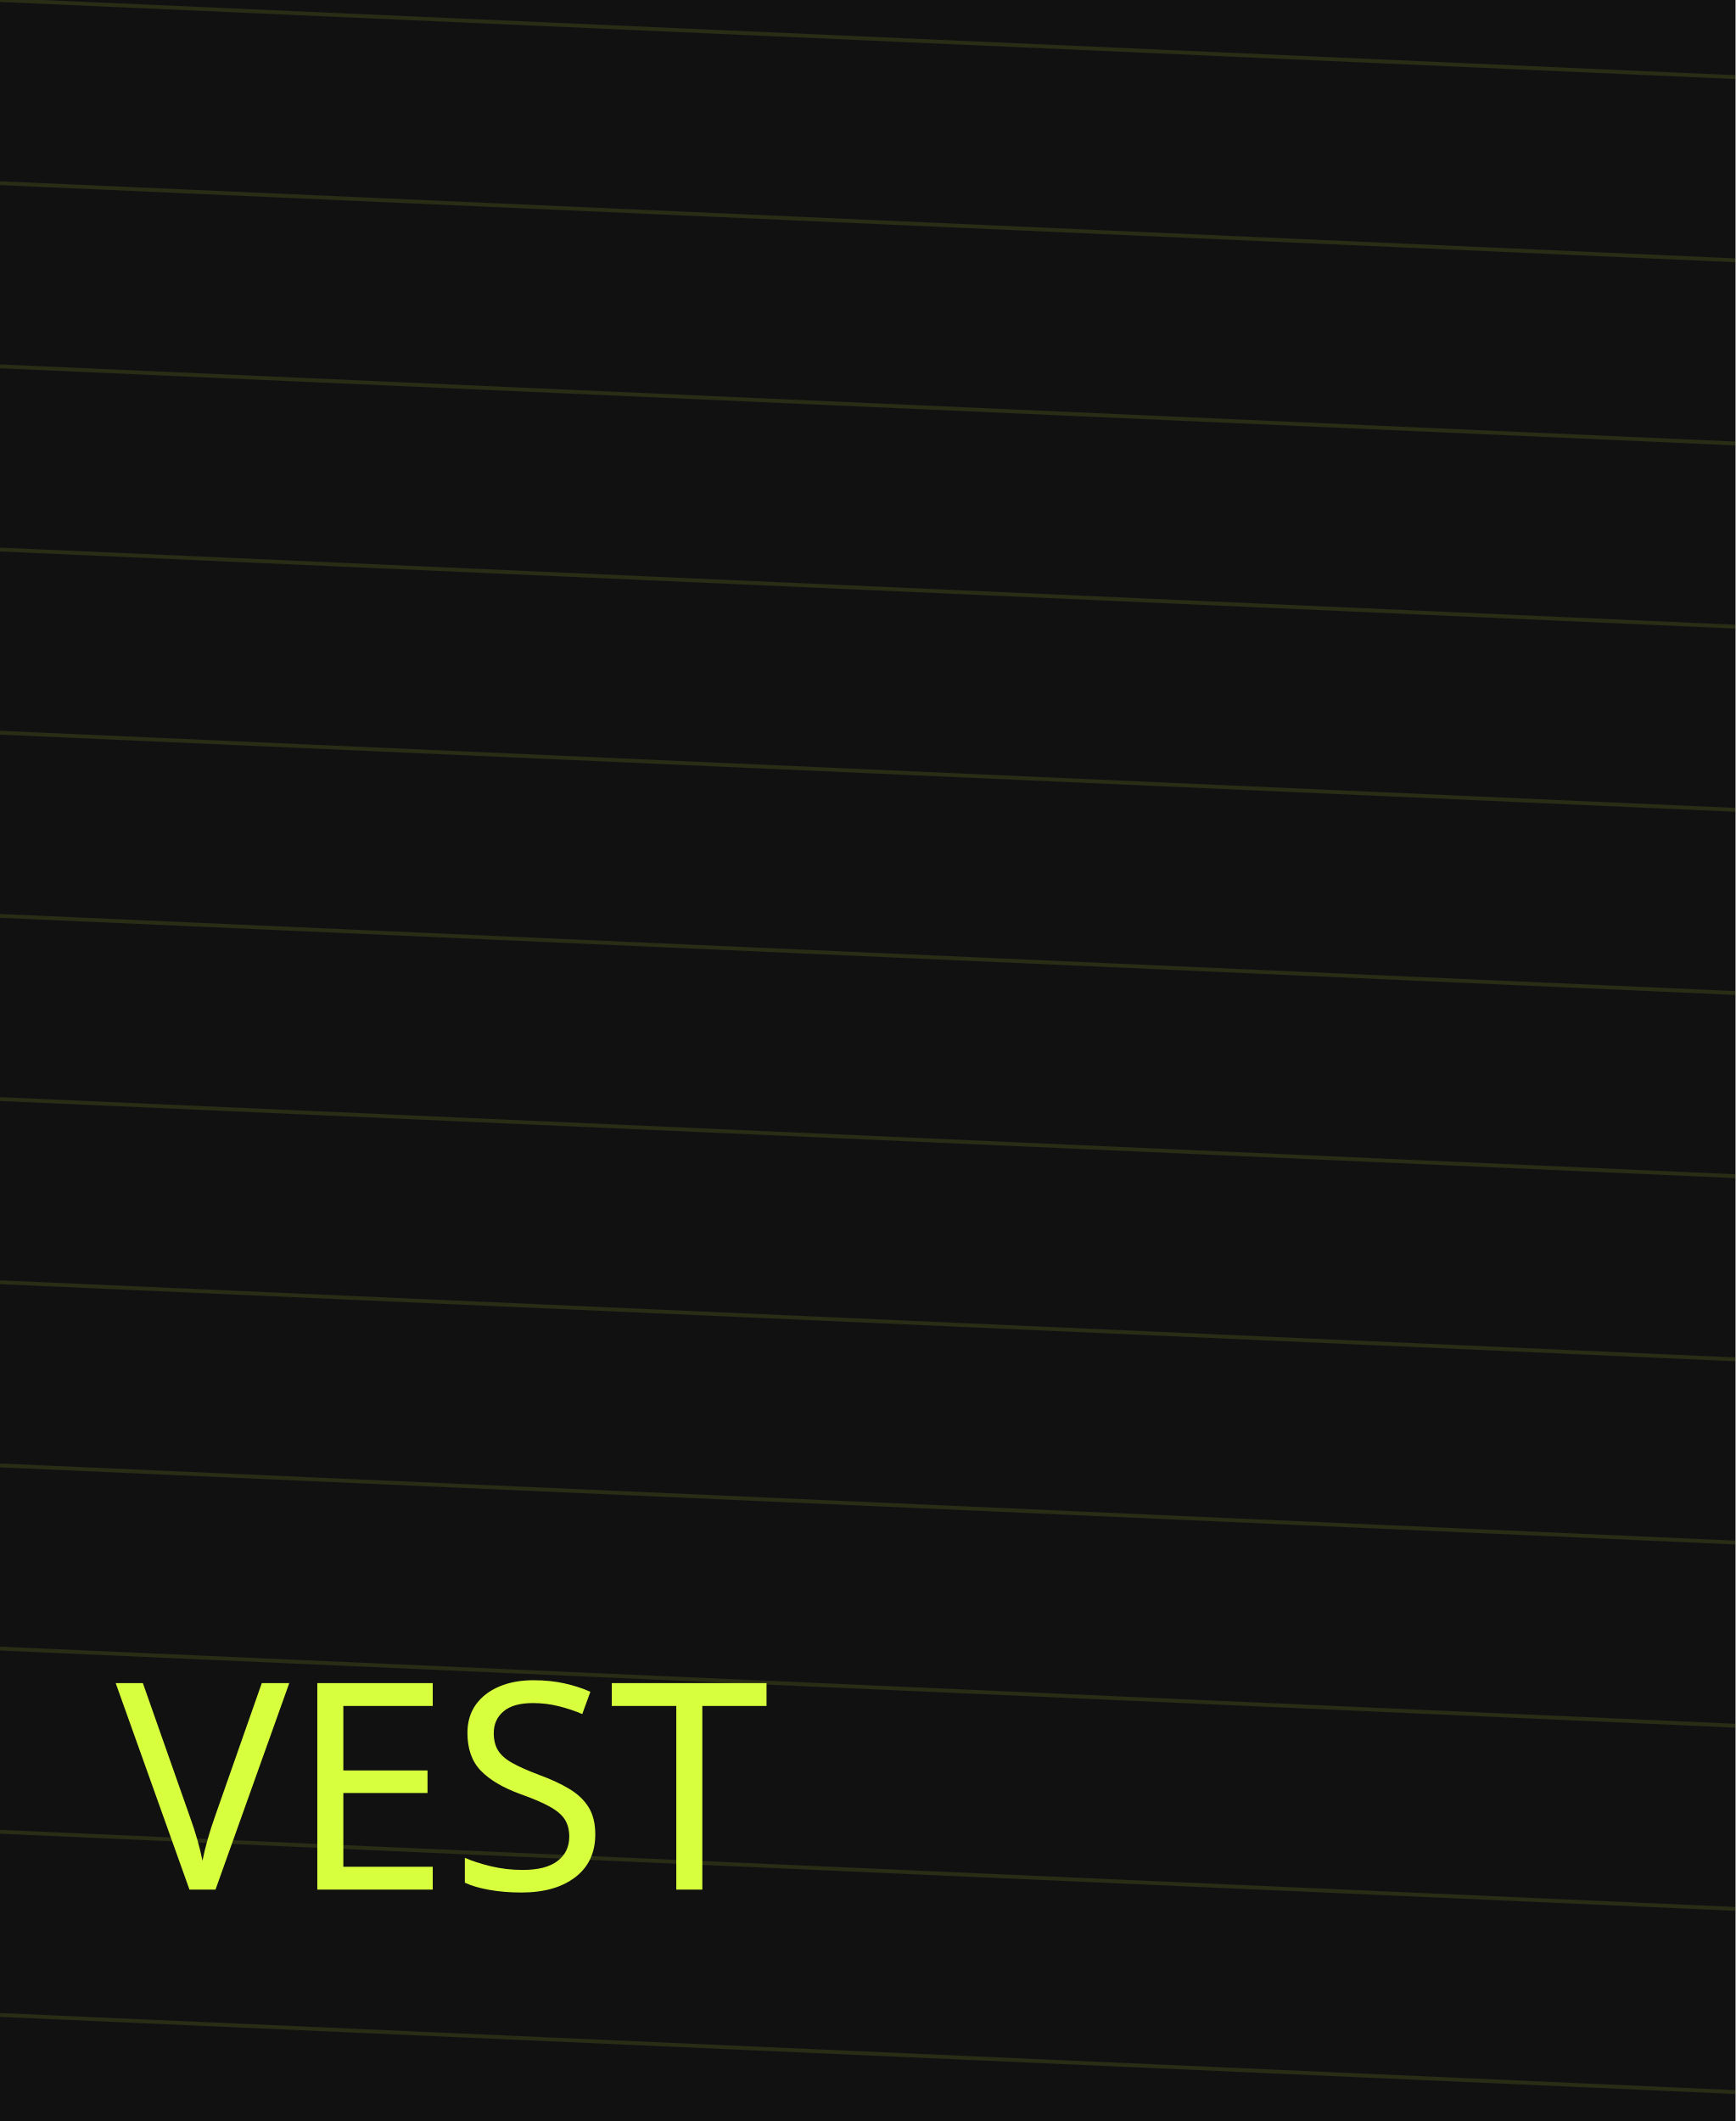
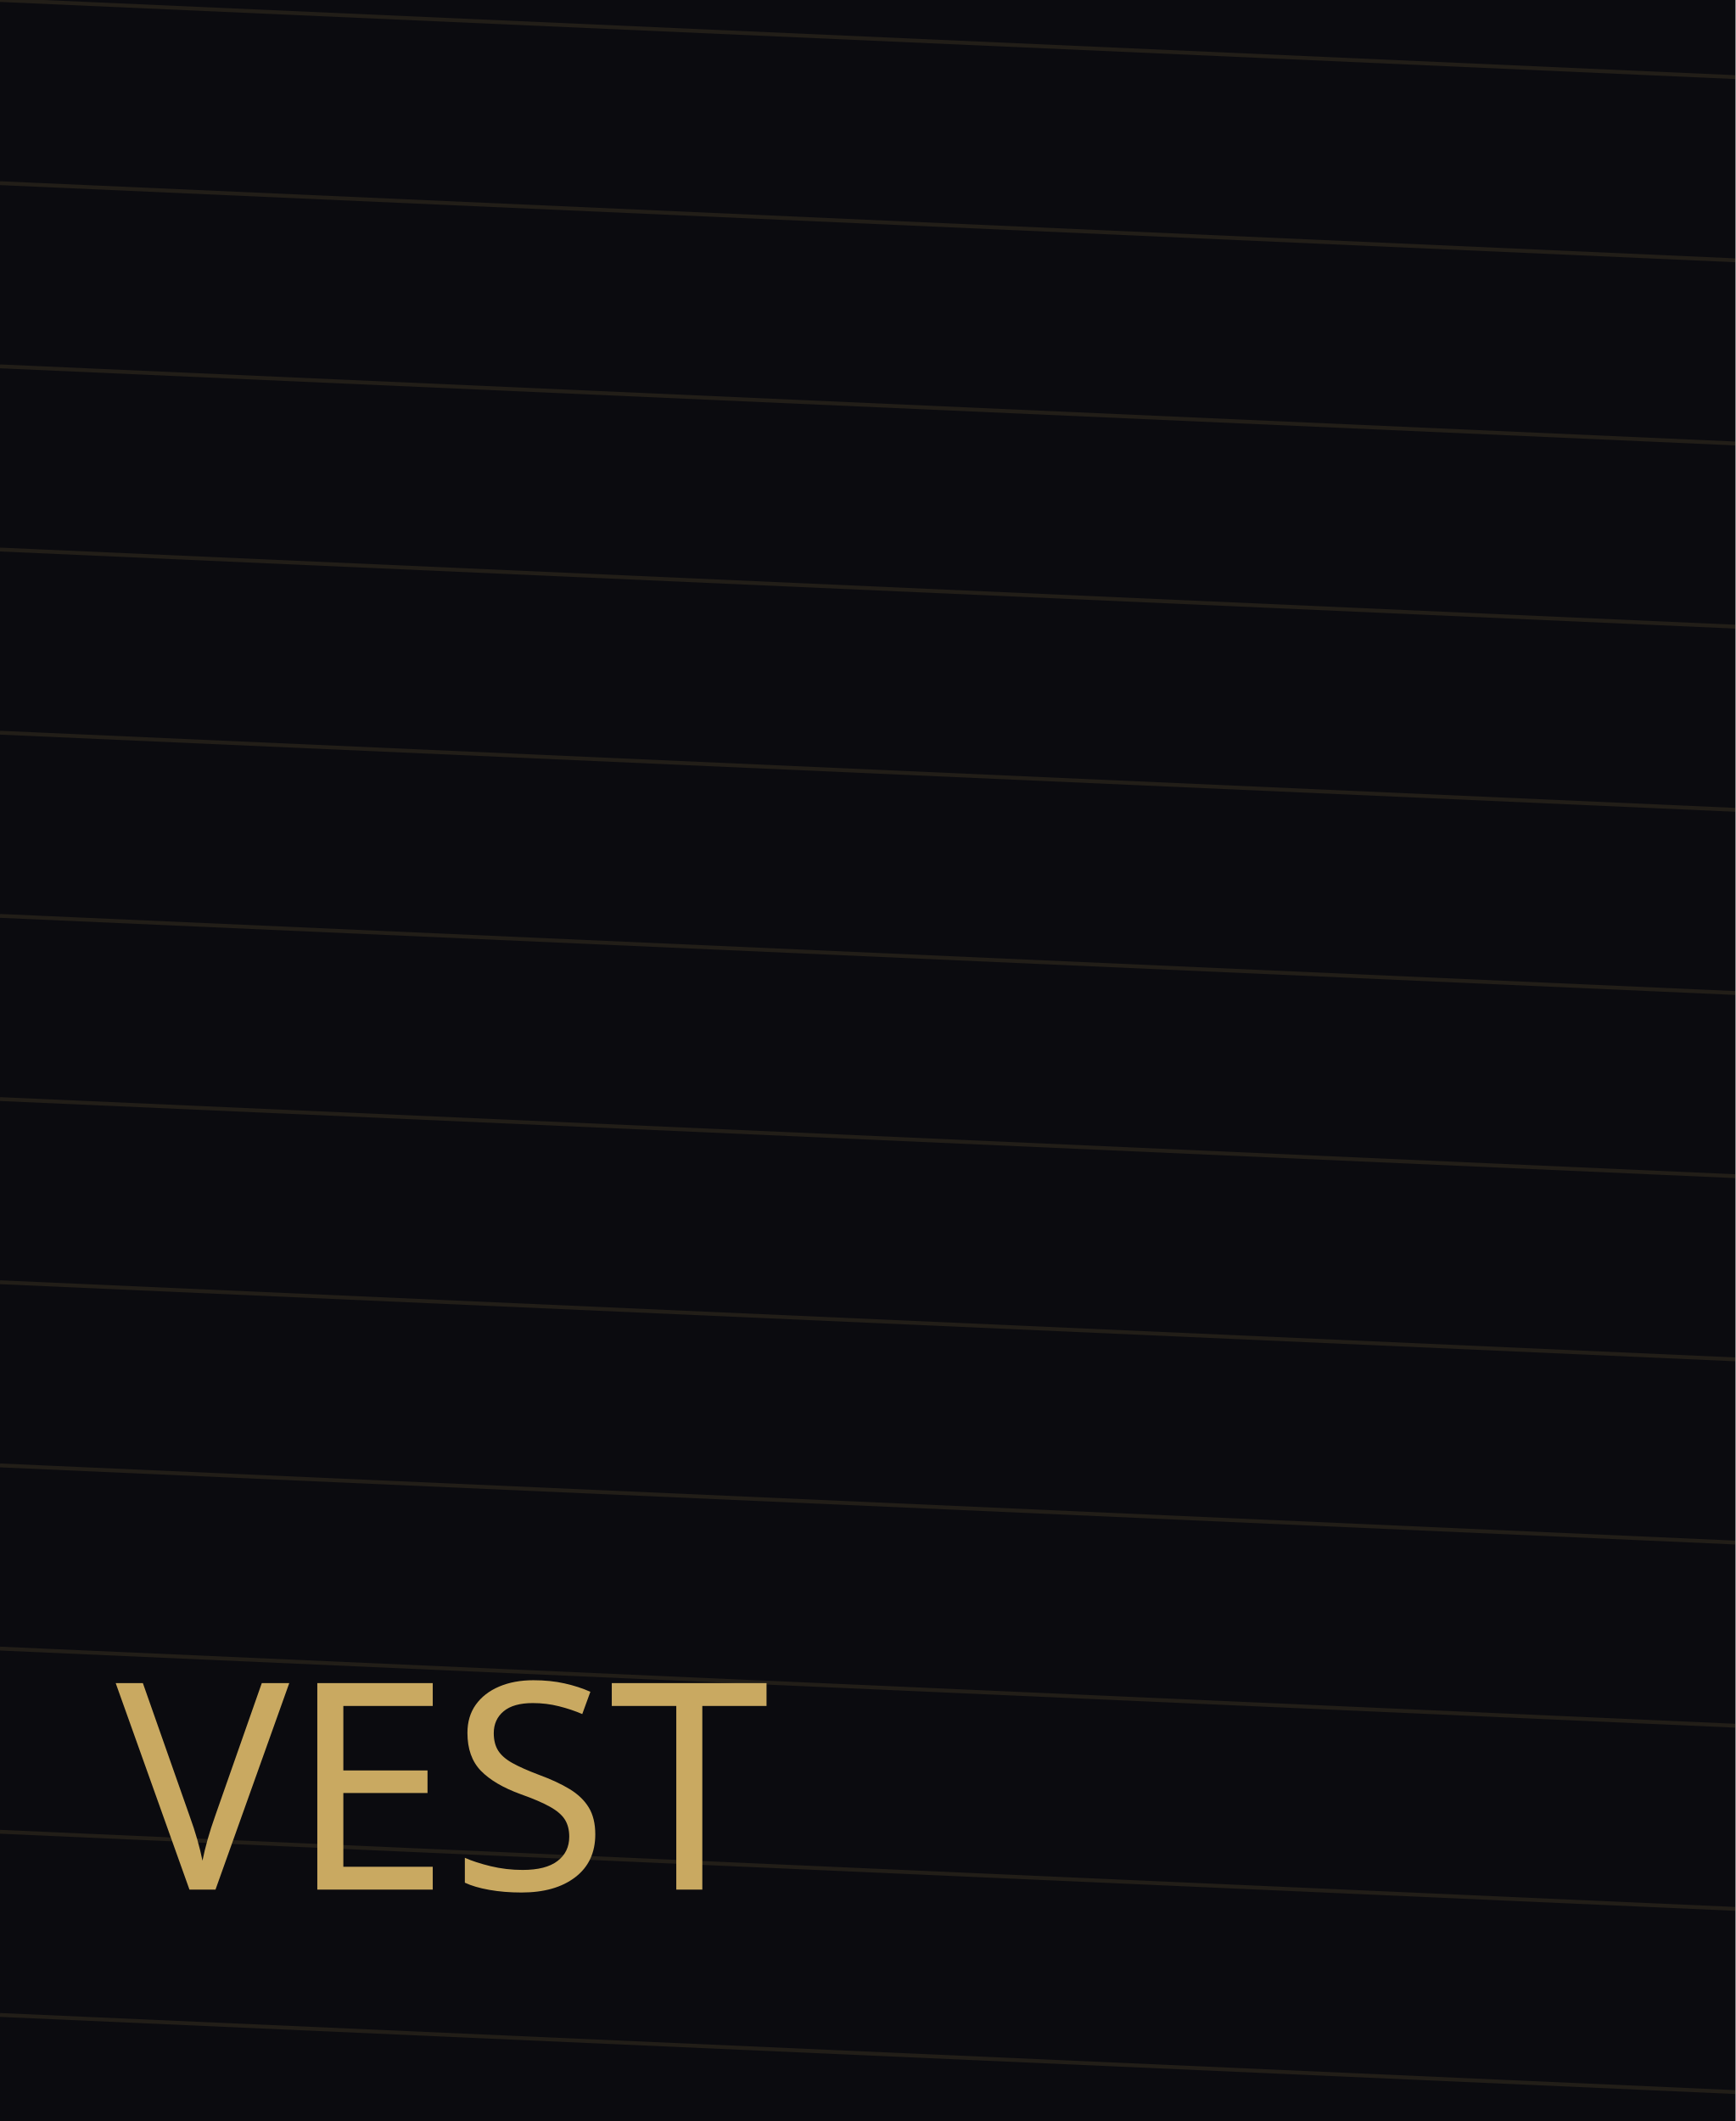
<svg xmlns="http://www.w3.org/2000/svg" viewBox="0 0 900 1100">
-   <rect width="900" height="1100" fill="#111111" />
-   <line x1="0" y1="0" x2="900" y2="40" stroke="#D8FF3E" stroke-opacity=".12" stroke-width="2" />
-   <line x1="0" y1="95" x2="900" y2="135" stroke="#D8FF3E" stroke-opacity=".12" stroke-width="2" />
-   <line x1="0" y1="190" x2="900" y2="230" stroke="#D8FF3E" stroke-opacity=".12" stroke-width="2" />
-   <line x1="0" y1="285" x2="900" y2="325" stroke="#D8FF3E" stroke-opacity=".12" stroke-width="2" />
-   <line x1="0" y1="380" x2="900" y2="420" stroke="#D8FF3E" stroke-opacity=".12" stroke-width="2" />
-   <line x1="0" y1="475" x2="900" y2="515" stroke="#D8FF3E" stroke-opacity=".12" stroke-width="2" />
-   <line x1="0" y1="570" x2="900" y2="610" stroke="#D8FF3E" stroke-opacity=".12" stroke-width="2" />
-   <line x1="0" y1="665" x2="900" y2="705" stroke="#D8FF3E" stroke-opacity=".12" stroke-width="2" />
-   <line x1="0" y1="760" x2="900" y2="800" stroke="#D8FF3E" stroke-opacity=".12" stroke-width="2" />
-   <line x1="0" y1="855" x2="900" y2="895" stroke="#D8FF3E" stroke-opacity=".12" stroke-width="2" />
-   <line x1="0" y1="950" x2="900" y2="990" stroke="#D8FF3E" stroke-opacity=".12" stroke-width="2" />
-   <line x1="0" y1="1045" x2="900" y2="1085" stroke="#D8FF3E" stroke-opacity=".12" stroke-width="2" />
-   <text x="60" y="980" font-family="Impact,Arial Black,sans-serif" font-size="150" fill="#D8FF3E">VEST</text>
+   <rect width="900" height="1100" fill="#0B0B0F" />
+   <line x1="0" y1="0" x2="900" y2="40" stroke="#C9A961" stroke-opacity=".12" stroke-width="2" />
+   <line x1="0" y1="95" x2="900" y2="135" stroke="#C9A961" stroke-opacity=".12" stroke-width="2" />
+   <line x1="0" y1="190" x2="900" y2="230" stroke="#C9A961" stroke-opacity=".12" stroke-width="2" />
+   <line x1="0" y1="285" x2="900" y2="325" stroke="#C9A961" stroke-opacity=".12" stroke-width="2" />
+   <line x1="0" y1="380" x2="900" y2="420" stroke="#C9A961" stroke-opacity=".12" stroke-width="2" />
+   <line x1="0" y1="475" x2="900" y2="515" stroke="#C9A961" stroke-opacity=".12" stroke-width="2" />
+   <line x1="0" y1="570" x2="900" y2="610" stroke="#C9A961" stroke-opacity=".12" stroke-width="2" />
+   <line x1="0" y1="665" x2="900" y2="705" stroke="#C9A961" stroke-opacity=".12" stroke-width="2" />
+   <line x1="0" y1="760" x2="900" y2="800" stroke="#C9A961" stroke-opacity=".12" stroke-width="2" />
+   <line x1="0" y1="855" x2="900" y2="895" stroke="#C9A961" stroke-opacity=".12" stroke-width="2" />
+   <line x1="0" y1="950" x2="900" y2="990" stroke="#C9A961" stroke-opacity=".12" stroke-width="2" />
+   <line x1="0" y1="1045" x2="900" y2="1085" stroke="#C9A961" stroke-opacity=".12" stroke-width="2" />
+   <text x="60" y="980" font-family="Impact,Arial Black,sans-serif" font-size="150" fill="#C9A961">VEST</text>
</svg>
